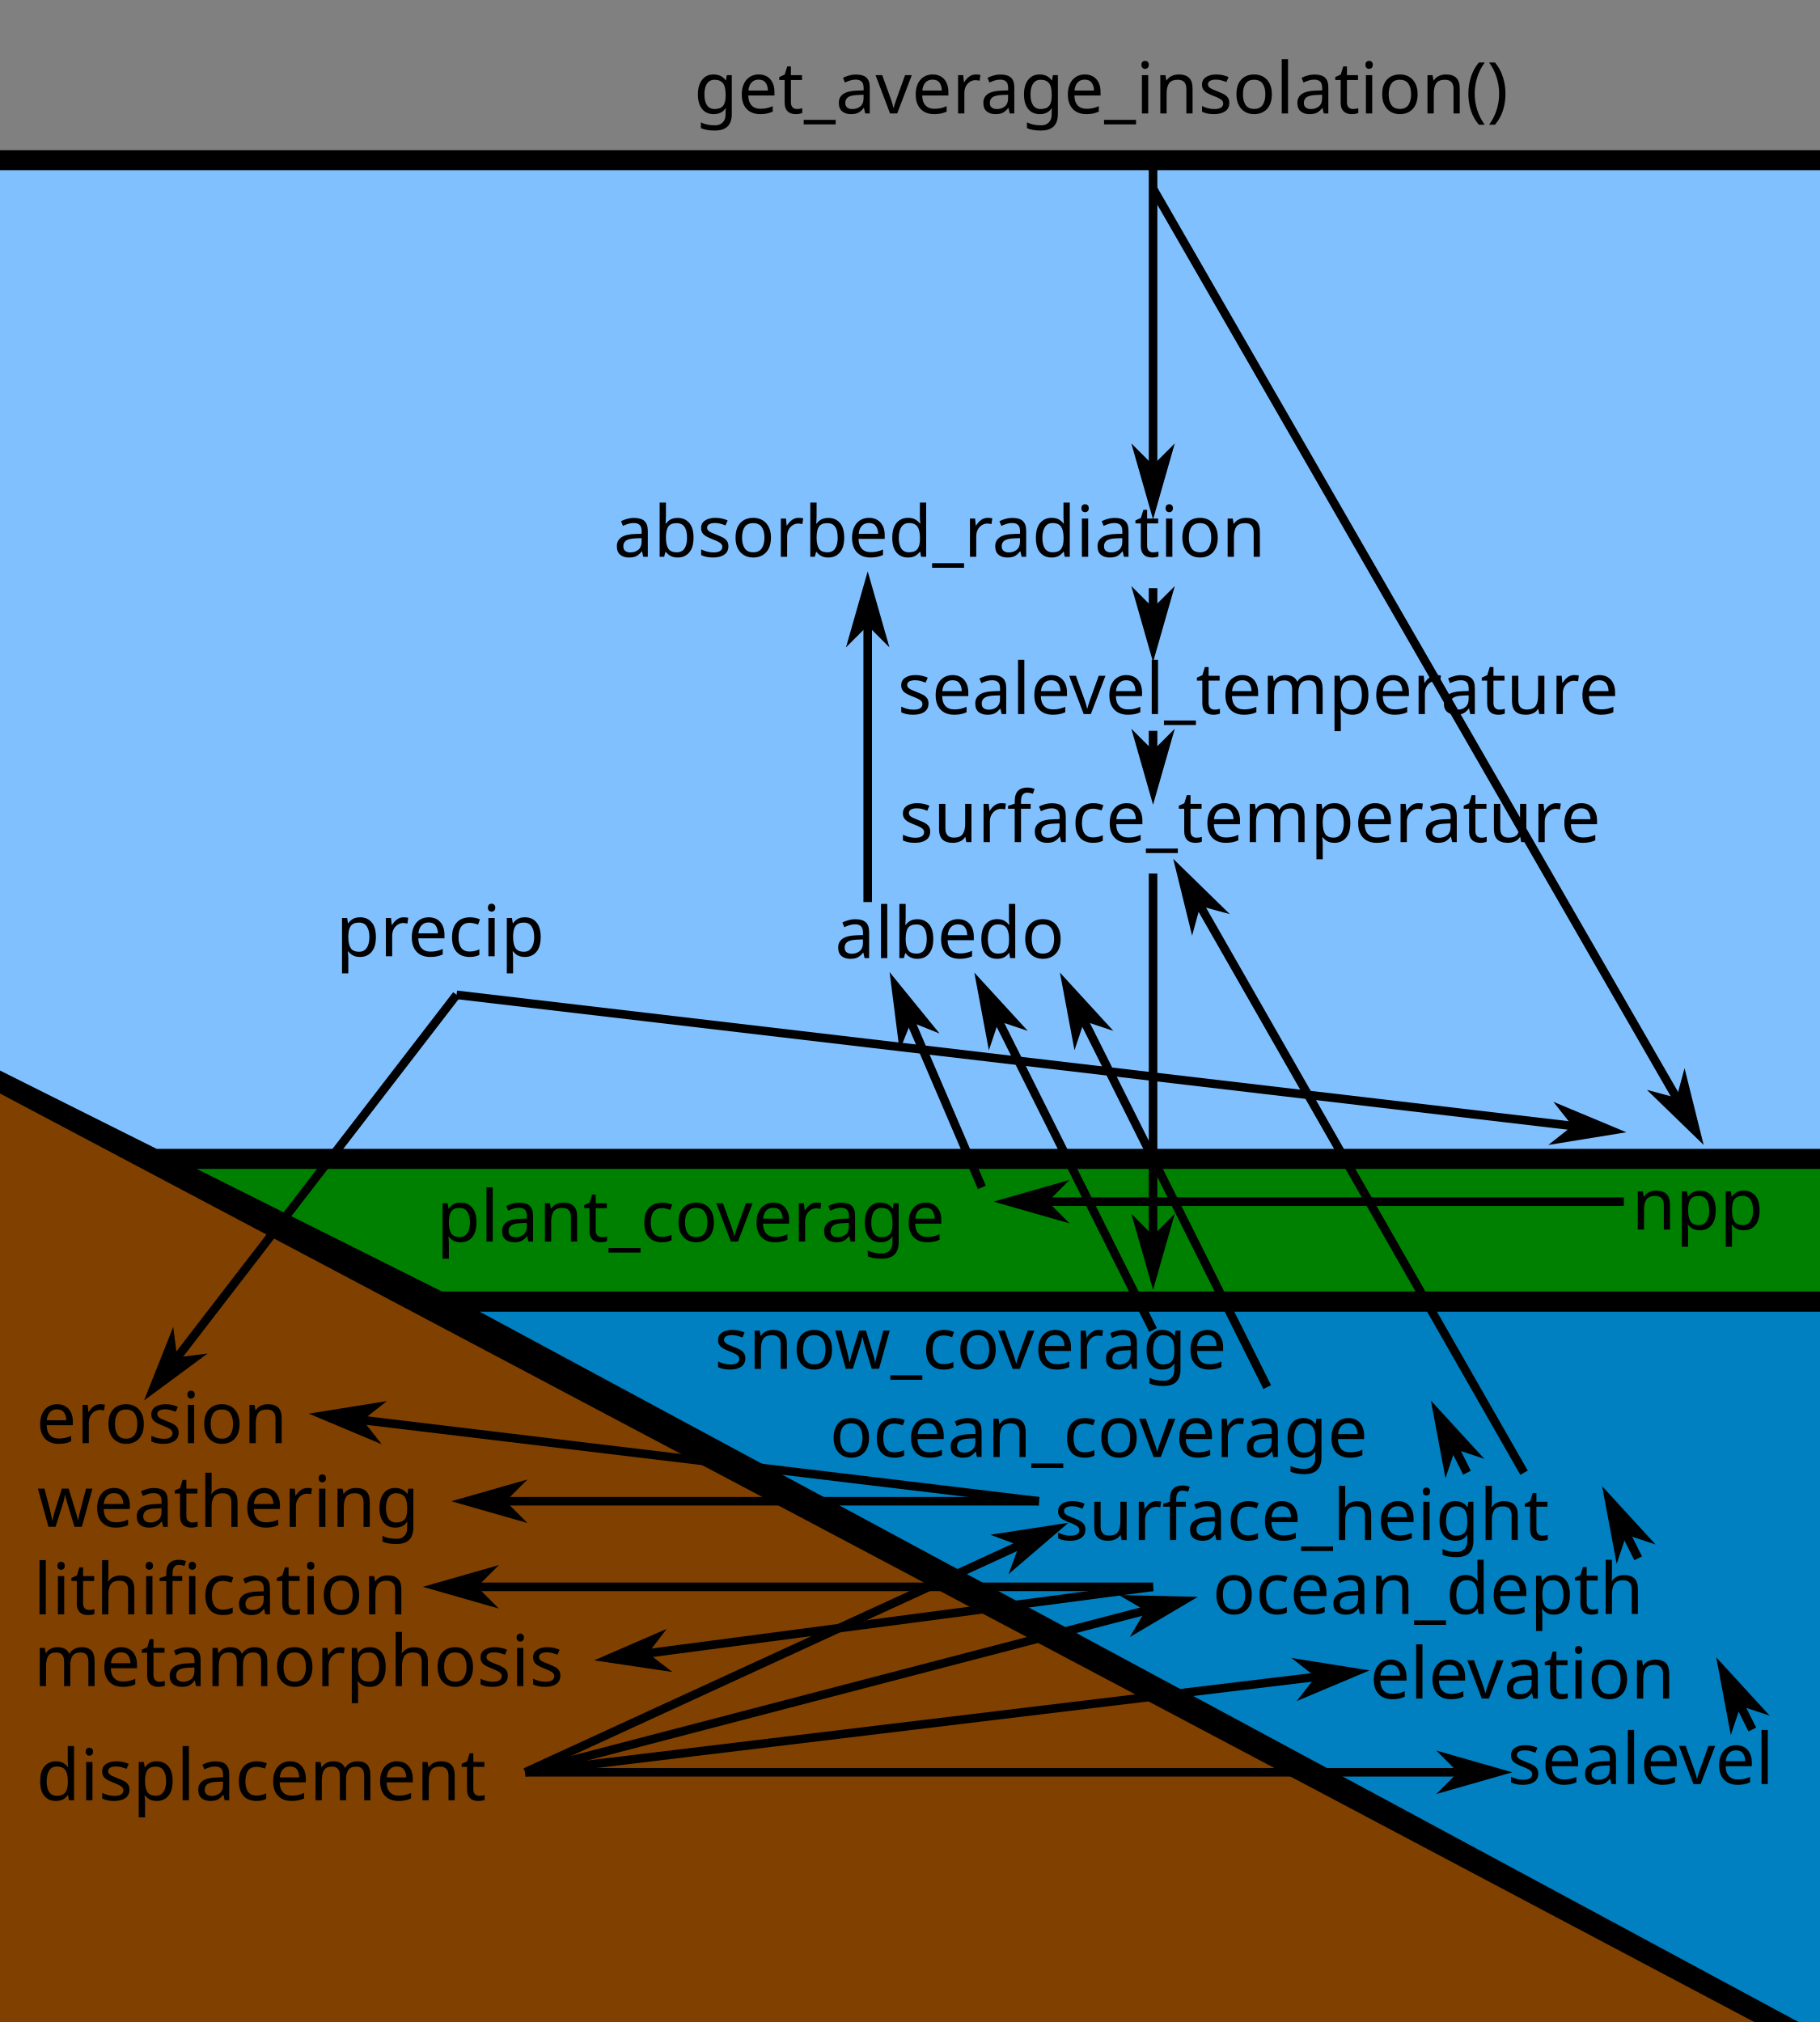
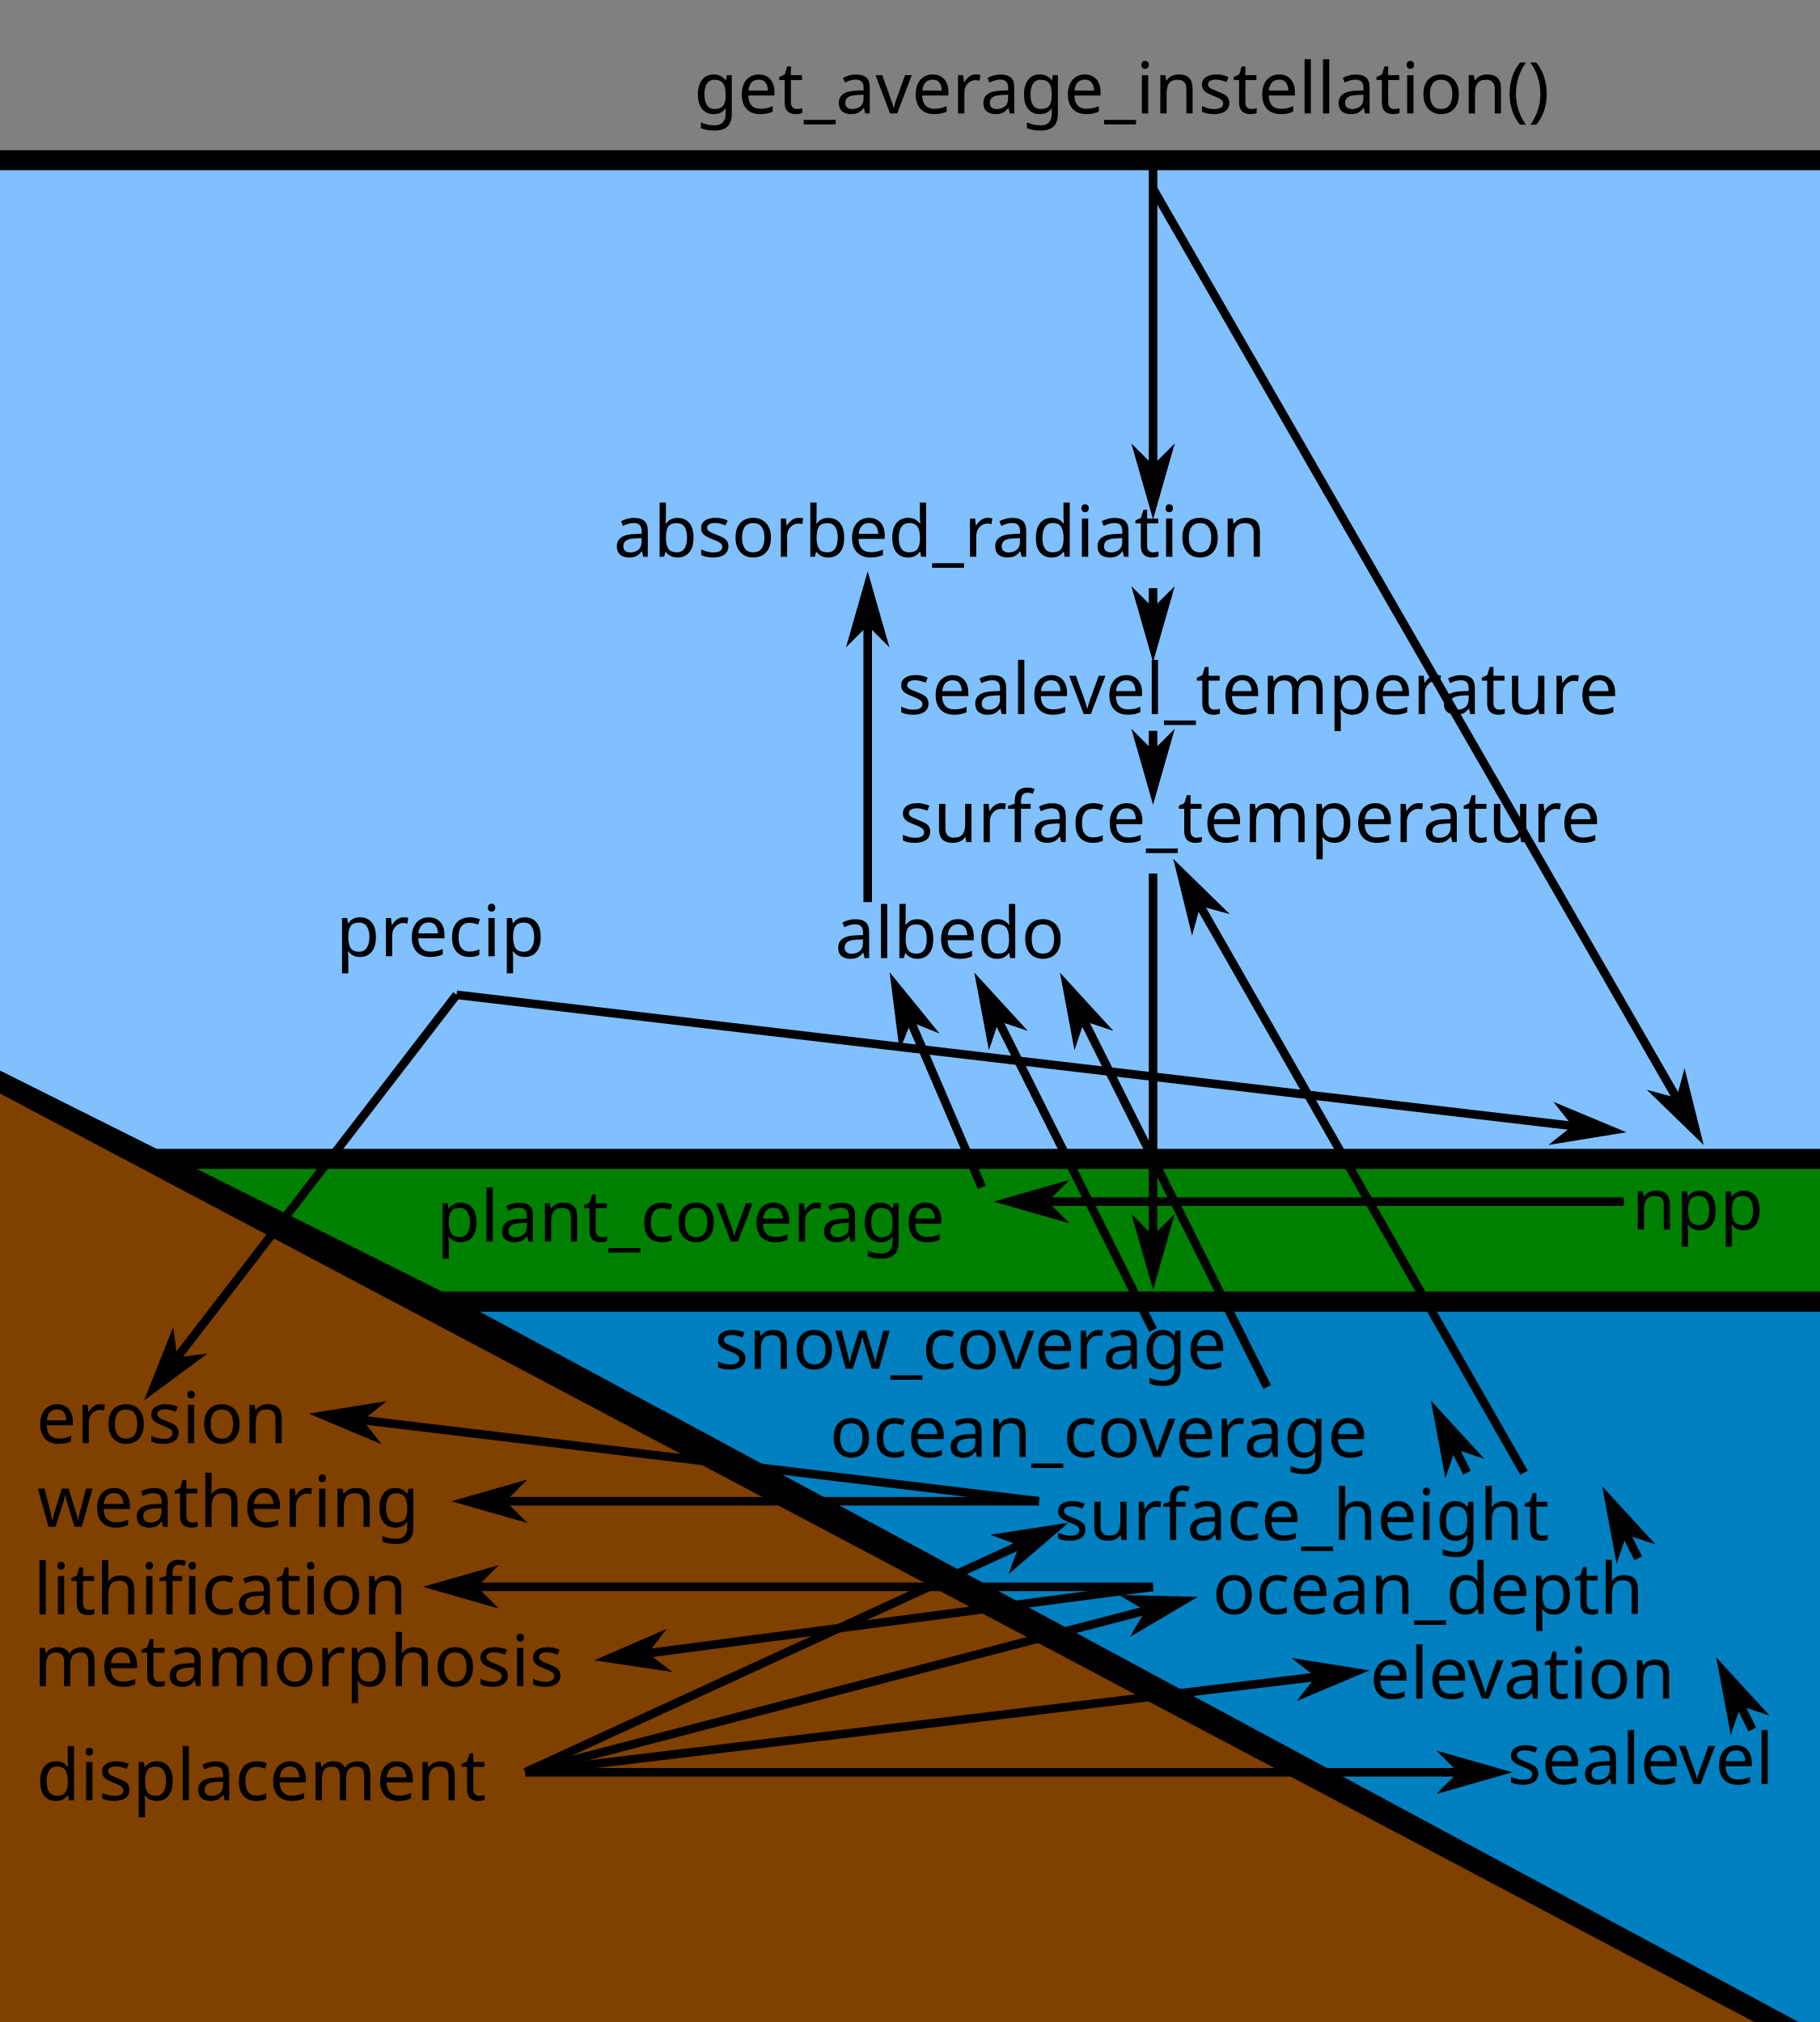
<svg xmlns="http://www.w3.org/2000/svg" width="180mm" height="200mm" viewBox="0 0 637.795 708.661" id="svg2" version="1.1">
  <defs id="defs4">
    <marker style="overflow:visible" id="marker22999" refX="0" refY="0" orient="auto">
      <path transform="matrix(-0.4,0,0,-0.4,-4,0)" style="fill:#000000;fill-opacity:1;fill-rule:evenodd;stroke:#000000;stroke-width:1pt;stroke-opacity:1" d="M 0,0 5,-5 -12.5,0 5,5 0,0 Z" id="path23001" />
    </marker>
    <marker orient="auto" refY="0" refX="0" id="marker22675" style="overflow:visible">
      <path id="path22677" d="M 0,0 5,-5 -12.5,0 5,5 0,0 Z" style="fill:#000000;fill-opacity:1;fill-rule:evenodd;stroke:#000000;stroke-width:1pt;stroke-opacity:1" transform="matrix(-0.4,0,0,-0.4,-4,0)" />
    </marker>
    <marker style="overflow:visible" id="marker21411" refX="0" refY="0" orient="auto">
      <path transform="matrix(-0.4,0,0,-0.4,-4,0)" style="fill:#000000;fill-opacity:1;fill-rule:evenodd;stroke:#000000;stroke-width:1pt;stroke-opacity:1" d="M 0,0 5,-5 -12.5,0 5,5 0,0 Z" id="path21413" />
    </marker>
    <marker orient="auto" refY="0" refX="0" id="marker20133" style="overflow:visible">
      <path id="path20135" d="M 0,0 5,-5 -12.5,0 5,5 0,0 Z" style="fill:#000000;fill-opacity:1;fill-rule:evenodd;stroke:#000000;stroke-width:1pt;stroke-opacity:1" transform="matrix(-0.4,0,0,-0.4,-4,0)" />
    </marker>
    <marker style="overflow:visible" id="marker19389" refX="0" refY="0" orient="auto">
      <path transform="matrix(-0.4,0,0,-0.4,-4,0)" style="fill:#000000;fill-opacity:1;fill-rule:evenodd;stroke:#000000;stroke-width:1pt;stroke-opacity:1" d="M 0,0 5,-5 -12.5,0 5,5 0,0 Z" id="path19391" />
    </marker>
    <marker orient="auto" refY="0" refX="0" id="marker18141" style="overflow:visible">
      <path id="path18143" d="M 0,0 5,-5 -12.5,0 5,5 0,0 Z" style="fill:#000000;fill-opacity:1;fill-rule:evenodd;stroke:#000000;stroke-width:1pt;stroke-opacity:1" transform="matrix(-0.4,0,0,-0.4,-4,0)" />
    </marker>
    <marker style="overflow:visible" id="marker17301" refX="0" refY="0" orient="auto">
      <path transform="matrix(-0.4,0,0,-0.4,-4,0)" style="fill:#000000;fill-opacity:1;fill-rule:evenodd;stroke:#000000;stroke-width:1pt;stroke-opacity:1" d="M 0,0 5,-5 -12.5,0 5,5 0,0 Z" id="path17303" />
    </marker>
    <marker style="overflow:visible" id="marker16773" refX="0" refY="0" orient="auto">
      <path transform="matrix(-0.4,0,0,-0.4,-4,0)" style="fill:#000000;fill-opacity:1;fill-rule:evenodd;stroke:#000000;stroke-width:1pt;stroke-opacity:1" d="M 0,0 5,-5 -12.5,0 5,5 0,0 Z" id="path16775" />
    </marker>
    <marker orient="auto" refY="0" refX="0" id="marker13385" style="overflow:visible">
      <path id="path13387" d="M 0,0 5,-5 -12.5,0 5,5 0,0 Z" style="fill:#000000;fill-opacity:1;fill-rule:evenodd;stroke:#000000;stroke-width:1pt;stroke-opacity:1" transform="matrix(-0.4,0,0,-0.4,-4,0)" />
    </marker>
    <marker orient="auto" refY="0" refX="0" id="marker11905" style="overflow:visible">
      <path id="path11907" d="M 0,0 5,-5 -12.5,0 5,5 0,0 Z" style="fill:#000000;fill-opacity:1;fill-rule:evenodd;stroke:#000000;stroke-width:1pt;stroke-opacity:1" transform="matrix(-0.4,0,0,-0.4,-4,0)" />
    </marker>
    <marker orient="auto" refY="0" refX="0" id="marker11414" style="overflow:visible">
      <path id="path11416" d="M 0,0 5,-5 -12.5,0 5,5 0,0 Z" style="fill:#000000;fill-opacity:1;fill-rule:evenodd;stroke:#000000;stroke-width:1pt;stroke-opacity:1" transform="matrix(-0.4,0,0,-0.4,-4,0)" />
    </marker>
    <marker orient="auto" refY="0" refX="0" id="marker10693" style="overflow:visible">
      <path id="path10695" d="M 0,0 5,-5 -12.5,0 5,5 0,0 Z" style="fill:#000000;fill-opacity:1;fill-rule:evenodd;stroke:#000000;stroke-width:1pt;stroke-opacity:1" transform="matrix(-0.4,0,0,-0.4,-4,0)" />
    </marker>
    <marker style="overflow:visible" id="marker10387" refX="0" refY="0" orient="auto">
      <path transform="matrix(-0.4,0,0,-0.4,-4,0)" style="fill:#000000;fill-opacity:1;fill-rule:evenodd;stroke:#000000;stroke-width:1pt;stroke-opacity:1" d="M 0,0 5,-5 -12.5,0 5,5 0,0 Z" id="path10389" />
    </marker>
    <marker style="overflow:visible" id="marker8761" refX="0" refY="0" orient="auto">
      <path transform="matrix(-0.4,0,0,-0.4,-4,0)" style="fill:#000000;fill-opacity:1;fill-rule:evenodd;stroke:#000000;stroke-width:1pt;stroke-opacity:1" d="M 0,0 5,-5 -12.5,0 5,5 0,0 Z" id="path8763" />
    </marker>
    <marker orient="auto" refY="0" refX="0" id="marker8497" style="overflow:visible">
      <path id="path8499" d="M 0,0 5,-5 -12.5,0 5,5 0,0 Z" style="fill:#000000;fill-opacity:1;fill-rule:evenodd;stroke:#000000;stroke-width:1pt;stroke-opacity:1" transform="matrix(-0.4,0,0,-0.4,-4,0)" />
    </marker>
    <marker style="overflow:visible" id="marker8378" refX="0" refY="0" orient="auto">
      <path transform="matrix(-0.4,0,0,-0.4,-4,0)" style="fill:#000000;fill-opacity:1;fill-rule:evenodd;stroke:#000000;stroke-width:1pt;stroke-opacity:1" d="M 0,0 5,-5 -12.5,0 5,5 0,0 Z" id="path8380" />
    </marker>
    <marker style="overflow:visible" id="marker7916" refX="0" refY="0" orient="auto">
      <path transform="matrix(-0.4,0,0,-0.4,-4,0)" style="fill:#000000;fill-opacity:1;fill-rule:evenodd;stroke:#000000;stroke-width:1pt;stroke-opacity:1" d="M 0,0 5,-5 -12.5,0 5,5 0,0 Z" id="path7918" />
    </marker>
    <marker style="overflow:visible" id="marker6740" refX="0" refY="0" orient="auto">
      <path transform="matrix(-0.4,0,0,-0.4,-4,0)" style="fill:#000000;fill-opacity:1;fill-rule:evenodd;stroke:#000000;stroke-width:1pt;stroke-opacity:1" d="M 0,0 5,-5 -12.5,0 5,5 0,0 Z" id="path6742" />
    </marker>
    <marker orient="auto" refY="0" refX="0" id="marker6513" style="overflow:visible">
      <path id="path6515" d="M 0,0 5,-5 -12.5,0 5,5 0,0 Z" style="fill:#000000;fill-opacity:1;fill-rule:evenodd;stroke:#000000;stroke-width:1pt;stroke-opacity:1" transform="matrix(-0.4,0,0,-0.4,-4,0)" />
    </marker>
    <marker style="overflow:visible" id="marker5968" refX="0" refY="0" orient="auto">
      <path transform="matrix(-0.4,0,0,-0.4,-4,0)" style="fill:#000000;fill-opacity:1;fill-rule:evenodd;stroke:#000000;stroke-width:1pt;stroke-opacity:1" d="M 0,0 5,-5 -12.5,0 5,5 0,0 Z" id="path5970" />
    </marker>
    <marker orient="auto" refY="0" refX="0" id="marker5808" style="overflow:visible">
      <path id="path5810" d="M 0,0 5,-5 -12.5,0 5,5 0,0 Z" style="fill:#000000;fill-opacity:1;fill-rule:evenodd;stroke:#000000;stroke-width:1pt;stroke-opacity:1" transform="matrix(-0.4,0,0,-0.4,-4,0)" />
    </marker>
    <marker style="overflow:visible" id="marker5508" refX="0" refY="0" orient="auto">
      <path transform="matrix(-0.4,0,0,-0.4,-4,0)" style="fill:#000000;fill-opacity:1;fill-rule:evenodd;stroke:#000000;stroke-width:1pt;stroke-opacity:1" d="M 0,0 5,-5 -12.5,0 5,5 0,0 Z" id="path5510" />
    </marker>
    <marker orient="auto" refY="0" refX="0" id="marker5202" style="overflow:visible">
      <path id="path5204" d="M 0,0 5,-5 -12.5,0 5,5 0,0 Z" style="fill:#000000;fill-opacity:1;fill-rule:evenodd;stroke:#000000;stroke-width:1pt;stroke-opacity:1" transform="matrix(-0.4,0,0,-0.4,-4,0)" />
    </marker>
    <marker style="overflow:visible" id="marker5082" refX="0" refY="0" orient="auto">
      <path transform="matrix(-0.4,0,0,-0.4,-4,0)" style="fill:#000000;fill-opacity:1;fill-rule:evenodd;stroke:#000000;stroke-width:1pt;stroke-opacity:1" d="M 0,0 5,-5 -12.5,0 5,5 0,0 Z" id="path5084" />
    </marker>
    <marker orient="auto" refY="0" refX="0" id="marker4884" style="overflow:visible">
      <path id="path4886" d="M 0,0 5,-5 -12.5,0 5,5 0,0 Z" style="fill:#000000;fill-opacity:1;fill-rule:evenodd;stroke:#000000;stroke-width:1pt;stroke-opacity:1" transform="matrix(-0.4,0,0,-0.4,-4,0)" />
    </marker>
    <marker style="overflow:visible" id="marker4638" refX="0" refY="0" orient="auto">
      <path transform="matrix(-0.4,0,0,-0.4,-4,0)" style="fill:#000000;fill-opacity:1;fill-rule:evenodd;stroke:#000000;stroke-width:1pt;stroke-opacity:1" d="M 0,0 5,-5 -12.5,0 5,5 0,0 Z" id="path4640" />
    </marker>
    <marker orient="auto" refY="0" refX="0" id="Arrow1Mend" style="overflow:visible">
      <path id="path4303" d="M 0,0 5,-5 -12.5,0 5,5 0,0 Z" style="fill:#000000;fill-opacity:1;fill-rule:evenodd;stroke:#000000;stroke-width:1pt;stroke-opacity:1" transform="matrix(-0.4,0,0,-0.4,-4,0)" />
    </marker>
    <marker orient="auto" refY="0" refX="0" id="Arrow1Lend" style="overflow:visible">
      <path id="path4297" d="M 0,0 5,-5 -12.5,0 5,5 0,0 Z" style="fill:#000000;fill-opacity:1;fill-rule:evenodd;stroke:#000000;stroke-width:1pt;stroke-opacity:1" transform="matrix(-0.8,0,0,-0.8,-10,0)" />
    </marker>
  </defs>
  <g id="layer1" transform="translate(0,-343.7008)">
    <path style="fill:#804000;fill-opacity:1;fill-rule:evenodd;stroke:#000000;stroke-width:7;stroke-linecap:butt;stroke-linejoin:miter;stroke-miterlimit:4;stroke-dasharray:none;stroke-opacity:1" d="m -5.925,1039.846 0,-320 L 660,1072.362 l -665.925,-5" id="path4138" />
    <path style="fill:#0080c0;fill-opacity:1;fill-rule:evenodd;stroke:#000000;stroke-width:7;stroke-linecap:butt;stroke-linejoin:miter;stroke-miterlimit:4;stroke-dasharray:none;stroke-opacity:1" d="m 660,1072.362 0,-272.516 -505.925,0 z" id="path4140" />
    <path style="fill:#008000;fill-opacity:1;fill-rule:evenodd;stroke:#000000;stroke-width:7;stroke-linecap:butt;stroke-linejoin:miter;stroke-miterlimit:4;stroke-dasharray:none;stroke-opacity:1" d="m 660,799.846 0,-50 -605.925,0 100,50 z" id="path4142" />
    <rect style="fill:#808080;fill-opacity:1;stroke:#808080;stroke-width:7;stroke-linecap:butt;stroke-miterlimit:4;stroke-dasharray:none;stroke-opacity:0.992" id="rect4174" width="665.925" height="60" x="-5.925" y="339.846" />
    <text xml:space="preserve" style="font-style:normal;font-weight:normal;line-height:0%;font-family:sans-serif;letter-spacing:0px;word-spacing:0px;fill:#000000;fill-opacity:1;stroke:none;stroke-width:1px;stroke-linecap:butt;stroke-linejoin:miter;stroke-opacity:1" x="290.755" y="854.347" id="text4176">
      <tspan id="tspan4178" x="290.755" y="854.347" style="font-size:25px;line-height:1.25">ocean_coverage</tspan>
    </text>
    <text id="text4211" y="823.45" x="250.355" style="font-style:normal;font-weight:normal;line-height:0%;font-family:sans-serif;letter-spacing:0px;word-spacing:0px;fill:#000000;fill-opacity:1;stroke:none;stroke-width:1px;stroke-linecap:butt;stroke-linejoin:miter;stroke-opacity:1" xml:space="preserve">
      <tspan y="823.45" x="250.355" id="tspan4213" style="font-size:25px;line-height:1.25">snow_coverage</tspan>
    </text>
    <text xml:space="preserve" style="font-style:normal;font-weight:normal;line-height:0%;font-family:sans-serif;letter-spacing:0px;word-spacing:0px;fill:#000000;fill-opacity:1;stroke:none;stroke-width:1px;stroke-linecap:butt;stroke-linejoin:miter;stroke-opacity:1" x="528.22" y="968.992" id="text4215">
      <tspan id="tspan4217" x="528.22" y="968.992" style="font-size:25px;line-height:1.25">sealevel</tspan>
    </text>
    <text id="text4250" y="883.45" x="369.517" style="font-style:normal;font-weight:normal;line-height:0%;font-family:sans-serif;letter-spacing:0px;word-spacing:0px;fill:#000000;fill-opacity:1;stroke:none;stroke-width:1px;stroke-linecap:butt;stroke-linejoin:miter;stroke-opacity:1" xml:space="preserve">
      <tspan y="883.45" x="369.517" id="tspan4252" style="font-size:25px;line-height:1.25">surface_height</tspan>
    </text>
    <text xml:space="preserve" style="font-style:normal;font-weight:normal;line-height:0%;font-family:sans-serif;letter-spacing:0px;word-spacing:0px;fill:#000000;fill-opacity:1;stroke:none;stroke-width:1px;stroke-linecap:butt;stroke-linejoin:miter;stroke-opacity:1" x="424.883" y="909.34" id="text4254">
      <tspan id="tspan4256" x="424.883" y="909.34" style="font-size:25px;line-height:1.25">ocean_depth</tspan>
    </text>
    <text xml:space="preserve" style="font-style:normal;font-weight:normal;line-height:0%;font-family:sans-serif;letter-spacing:0px;word-spacing:0px;fill:#000000;fill-opacity:1;stroke:none;stroke-width:1px;stroke-linecap:butt;stroke-linejoin:miter;stroke-opacity:1" x="12.696" y="974.646" id="text4258">
      <tspan id="tspan4260" x="12.696" y="974.646" style="font-size:25px;line-height:1.25">displacement</tspan>
    </text>
    <text xml:space="preserve" style="font-style:normal;font-weight:normal;line-height:0%;font-family:sans-serif;letter-spacing:0px;word-spacing:0px;fill:#000000;fill-opacity:1;stroke:none;stroke-width:1px;stroke-linecap:butt;stroke-linejoin:miter;stroke-opacity:1" x="480.05" y="938.992" id="text4262">
      <tspan id="tspan4264" x="480.05" y="938.992" style="font-size:25px;line-height:1.25">elevation</tspan>
    </text>
    <text xml:space="preserve" style="font-style:normal;font-weight:normal;line-height:0%;font-family:sans-serif;letter-spacing:0px;word-spacing:0px;fill:#000000;fill-opacity:1;stroke:none;stroke-width:1px;stroke-linecap:butt;stroke-linejoin:miter;stroke-opacity:1" x="152.974" y="778.84" id="text4266">
      <tspan id="tspan4268" x="152.974" y="778.84" style="font-size:25px;line-height:1.25">plant_coverage</tspan>
    </text>
    <path style="fill:#80c0ff;fill-opacity:1;fill-rule:evenodd;stroke:#000000;stroke-width:7;stroke-linecap:butt;stroke-linejoin:miter;stroke-miterlimit:4;stroke-dasharray:none;stroke-opacity:1" d="m -5.925,719.846 0,-320 665.925,0 0,350 -605.925,0 -60,-30 0,0" id="path4270" />
    <text xml:space="preserve" style="font-style:normal;font-weight:normal;line-height:0%;font-family:sans-serif;letter-spacing:0px;word-spacing:0px;fill:#000000;fill-opacity:1;stroke:none;stroke-width:1px;stroke-linecap:butt;stroke-linejoin:miter;stroke-opacity:1" x="243.196" y="383.45" id="text4272">
-       <tspan id="tspan4274" x="243.196" y="383.45" style="font-size:25px;line-height:1.25">get_average_insolation()</tspan>
+       <tspan id="tspan4274" x="243.196" y="383.45" style="font-size:25px;line-height:1.25">get_average_instellation()</tspan>
    </text>
    <text xml:space="preserve" style="font-style:normal;font-weight:normal;line-height:0%;font-family:sans-serif;letter-spacing:0px;word-spacing:0px;fill:#000000;fill-opacity:1;stroke:none;stroke-width:1px;stroke-linecap:butt;stroke-linejoin:miter;stroke-opacity:1" x="571.804" y="774.646" id="text4276">
      <tspan id="tspan4278" x="571.804" y="774.646" style="font-size:25px;line-height:1.25">npp</tspan>
    </text>
    <text xml:space="preserve" style="font-style:normal;font-weight:normal;line-height:0%;font-family:sans-serif;letter-spacing:0px;word-spacing:0px;fill:#000000;fill-opacity:1;stroke:none;stroke-width:1px;stroke-linecap:butt;stroke-linejoin:miter;stroke-opacity:1" x="12.696" y="849.492" id="text4280">
      <tspan id="tspan4282" x="12.696" y="849.492" style="font-size:25px;line-height:1.25">erosion</tspan>
    </text>
    <text xml:space="preserve" style="font-style:normal;font-weight:normal;line-height:0%;font-family:sans-serif;letter-spacing:0px;word-spacing:0px;fill:#000000;fill-opacity:1;stroke:none;stroke-width:1px;stroke-linecap:butt;stroke-linejoin:miter;stroke-opacity:1" x="13.025" y="878.84" id="text4284">
      <tspan id="tspan4286" x="13.025" y="878.84" style="font-size:25px;line-height:1.25">weathering</tspan>
    </text>
    <path style="fill:none;fill-rule:evenodd;stroke:#000000;stroke-width:3;stroke-linecap:butt;stroke-linejoin:miter;stroke-miterlimit:4;stroke-dasharray:none;stroke-opacity:1;marker-end:url(#Arrow1Mend)" d="m 184.075,964.846 330,0 0,0 10,0" id="path4288" />
    <path id="path4636" d="m 184.075,964.846 290,-35" style="fill:none;fill-rule:evenodd;stroke:#000000;stroke-width:3;stroke-linecap:butt;stroke-linejoin:miter;stroke-miterlimit:4;stroke-dasharray:none;stroke-opacity:1;marker-end:url(#marker4638)" />
    <path style="fill:none;fill-rule:evenodd;stroke:#000000;stroke-width:3;stroke-linecap:butt;stroke-linejoin:miter;stroke-miterlimit:4;stroke-dasharray:none;stroke-opacity:1;marker-end:url(#marker4884)" d="m 184.075,964.846 230,-60" id="path4882" />
    <path id="path5080" d="m 184.075,964.846 185,-85" style="fill:none;fill-rule:evenodd;stroke:#000000;stroke-width:3;stroke-linecap:butt;stroke-linejoin:miter;stroke-miterlimit:4;stroke-dasharray:none;stroke-opacity:1;marker-end:url(#marker5082)" />
    <path style="fill:none;fill-rule:evenodd;stroke:#000000;stroke-width:3;stroke-linecap:butt;stroke-linejoin:miter;stroke-miterlimit:4;stroke-dasharray:none;stroke-opacity:1;marker-end:url(#marker5202)" d="m 404.075,899.846 -190,25" id="path5200" />
    <path id="path5506" d="m 404.075,899.846 -250,0" style="fill:none;fill-rule:evenodd;stroke:#000000;stroke-width:3;stroke-linecap:butt;stroke-linejoin:miter;stroke-miterlimit:4;stroke-dasharray:none;stroke-opacity:1;marker-end:url(#marker5508)" />
    <text id="text5779" y="934.646" x="11.804" style="font-style:normal;font-weight:normal;line-height:0%;font-family:sans-serif;letter-spacing:0px;word-spacing:0px;fill:#000000;fill-opacity:1;stroke:none;stroke-width:1px;stroke-linecap:butt;stroke-linejoin:miter;stroke-opacity:1" xml:space="preserve">
      <tspan y="934.646" x="11.804" id="tspan5781" style="font-size:25px;line-height:1.25">metamorphosis</tspan>
    </text>
    <text xml:space="preserve" style="font-style:normal;font-weight:normal;line-height:0%;font-family:sans-serif;letter-spacing:0px;word-spacing:0px;fill:#000000;fill-opacity:1;stroke:none;stroke-width:1px;stroke-linecap:butt;stroke-linejoin:miter;stroke-opacity:1" x="11.719" y="909.492" id="text5783">
      <tspan id="tspan5785" x="11.719" y="909.492" style="font-size:25px;line-height:1.25">lithification</tspan>
    </text>
    <path style="fill:none;fill-rule:evenodd;stroke:#000000;stroke-width:3;stroke-linecap:butt;stroke-linejoin:miter;stroke-miterlimit:4;stroke-dasharray:none;stroke-opacity:1;marker-end:url(#marker5808)" d="m 364.075,869.846 -200,0" id="path5806" />
    <path id="path5966" d="m 364.075,869.846 -250,-30" style="fill:none;fill-rule:evenodd;stroke:#000000;stroke-width:3;stroke-linecap:butt;stroke-linejoin:miter;stroke-miterlimit:4;stroke-dasharray:none;stroke-opacity:1;marker-end:url(#marker5968)" />
    <text xml:space="preserve" style="font-style:normal;font-weight:normal;line-height:0%;font-family:sans-serif;letter-spacing:0px;word-spacing:0px;fill:#000000;fill-opacity:1;stroke:none;stroke-width:1px;stroke-linecap:butt;stroke-linejoin:miter;stroke-opacity:1" x="315.13" y="638.84" id="text6140">
      <tspan id="tspan6142" x="315.13" y="638.84" style="font-size:25px;line-height:1.25">surface_temperature</tspan>
    </text>
    <text xml:space="preserve" style="font-style:normal;font-weight:normal;line-height:0%;font-family:sans-serif;letter-spacing:0px;word-spacing:0px;fill:#000000;fill-opacity:1;stroke:none;stroke-width:1px;stroke-linecap:butt;stroke-linejoin:miter;stroke-opacity:1" x="314.534" y="593.95" id="text6144">
      <tspan id="tspan6146" x="314.534" y="593.95" style="font-size:25px;line-height:1.25">sealevel_temperature</tspan>
    </text>
    <text xml:space="preserve" style="font-style:normal;font-weight:normal;line-height:0%;font-family:sans-serif;letter-spacing:0px;word-spacing:0px;fill:#000000;fill-opacity:1;stroke:none;stroke-width:1px;stroke-linecap:butt;stroke-linejoin:miter;stroke-opacity:1" x="292.573" y="679.492" id="text6148">
      <tspan id="tspan6150" x="292.573" y="679.492" style="font-size:25px;line-height:1.25">albedo</tspan>
    </text>
    <path style="fill:none;fill-rule:evenodd;stroke:#000000;stroke-width:3;stroke-linecap:butt;stroke-linejoin:miter;stroke-miterlimit:4;stroke-dasharray:none;stroke-opacity:1;marker-end:url(#marker6513)" d="m 444.075,829.846 -70,-140" id="path6511" />
    <path id="path6738" d="m 404.075,809.846 -60,-120" style="fill:none;fill-rule:evenodd;stroke:#000000;stroke-width:3;stroke-linecap:butt;stroke-linejoin:miter;stroke-miterlimit:4;stroke-dasharray:none;stroke-opacity:1;marker-end:url(#marker6740)" />
    <path id="path8376" d="m 344.075,759.846 -30,-70" style="fill:none;fill-rule:evenodd;stroke:#000000;stroke-width:3;stroke-linecap:butt;stroke-linejoin:miter;stroke-miterlimit:4;stroke-dasharray:none;stroke-opacity:1;marker-end:url(#marker8378)" />
    <path style="fill:none;fill-rule:evenodd;stroke:#000000;stroke-width:3;stroke-linecap:butt;stroke-linejoin:miter;stroke-miterlimit:4;stroke-dasharray:none;stroke-opacity:1;marker-end:url(#marker8497)" d="m 404.075,409.846 190,330" id="path8495" />
    <path id="path8759" d="m 404.075,399.846 0,120" style="fill:none;fill-rule:evenodd;stroke:#000000;stroke-width:3;stroke-linecap:butt;stroke-linejoin:miter;stroke-miterlimit:4;stroke-dasharray:none;stroke-opacity:1;marker-end:url(#marker8761)" />
    <path id="path10385" d="m 534.075,859.846 -120,-210" style="fill:none;fill-rule:evenodd;stroke:#000000;stroke-width:3;stroke-linecap:butt;stroke-linejoin:miter;stroke-miterlimit:4;stroke-dasharray:none;stroke-opacity:1;marker-end:url(#marker10387)" />
    <path style="fill:none;fill-rule:evenodd;stroke:#000000;stroke-width:3;stroke-linecap:butt;stroke-linejoin:miter;stroke-miterlimit:4;stroke-dasharray:none;stroke-opacity:1;marker-end:url(#marker10693)" d="m 404.075,649.846 0,140" id="path10691" />
    <path style="fill:none;fill-rule:evenodd;stroke:#000000;stroke-width:3;stroke-linecap:butt;stroke-linejoin:miter;stroke-miterlimit:4;stroke-dasharray:none;stroke-opacity:1;marker-end:url(#marker11414)" d="m 404.075,599.846 0,20" id="path11412" />
    <path style="fill:none;fill-rule:evenodd;stroke:#000000;stroke-width:3;stroke-linecap:butt;stroke-linejoin:miter;stroke-miterlimit:4;stroke-dasharray:none;stroke-opacity:1;marker-end:url(#marker11905)" d="m 304.075,659.846 0,-110" id="path11903" />
    <path style="fill:none;fill-rule:evenodd;stroke:#000000;stroke-width:3;stroke-linecap:butt;stroke-linejoin:miter;stroke-miterlimit:4;stroke-dasharray:none;stroke-opacity:1;marker-end:url(#marker13385)" d="m 569.075,764.846 -215,0" id="path13383" />
    <text xml:space="preserve" style="font-style:normal;font-weight:normal;line-height:0%;font-family:sans-serif;letter-spacing:0px;word-spacing:0px;fill:#000000;fill-opacity:1;stroke:none;stroke-width:1px;stroke-linecap:butt;stroke-linejoin:miter;stroke-opacity:1" x="360" y="472.362" id="text16757">
      <tspan id="tspan16759" x="360" y="472.362" style="font-size:40px;line-height:1.25"> </tspan>
    </text>
    <text xml:space="preserve" style="font-style:normal;font-weight:normal;line-height:0%;font-family:sans-serif;letter-spacing:0px;word-spacing:0px;fill:#000000;fill-opacity:1;stroke:none;stroke-width:1px;stroke-linecap:butt;stroke-linejoin:miter;stroke-opacity:1" x="215.012" y="538.84" id="text16761">
      <tspan id="tspan16763" x="215.012" y="538.84" style="font-size:25px;line-height:1.25">absorbed_radiation</tspan>
    </text>
    <path id="path16771" d="m 404.075,549.846 0,20" style="fill:none;fill-rule:evenodd;stroke:#000000;stroke-width:3;stroke-linecap:butt;stroke-linejoin:miter;stroke-miterlimit:4;stroke-dasharray:none;stroke-opacity:1;marker-end:url(#marker16773)" />
    <path style="fill:none;fill-rule:evenodd;stroke:#000000;stroke-width:3;stroke-linecap:butt;stroke-linejoin:miter;stroke-miterlimit:4;stroke-dasharray:none;stroke-opacity:1;marker-end:url(#marker18141)" d="m 614.075,949.846 -10,-20" id="path18139" />
    <path id="path19387" d="m 574.075,889.846 -10,-20" style="fill:none;fill-rule:evenodd;stroke:#000000;stroke-width:3;stroke-linecap:butt;stroke-linejoin:miter;stroke-miterlimit:4;stroke-dasharray:none;stroke-opacity:1;marker-end:url(#marker19389)" />
    <path style="fill:none;fill-rule:evenodd;stroke:#000000;stroke-width:3;stroke-linecap:butt;stroke-linejoin:miter;stroke-miterlimit:4;stroke-dasharray:none;stroke-opacity:1;marker-end:url(#marker20133)" d="m 514.075,859.846 -10,-20" id="path20131" />
    <text id="text22123" y="678.84" x="117.729" style="font-style:normal;font-weight:normal;line-height:0%;font-family:sans-serif;letter-spacing:0px;word-spacing:0px;fill:#000000;fill-opacity:1;stroke:none;stroke-width:1px;stroke-linecap:butt;stroke-linejoin:miter;stroke-opacity:1" xml:space="preserve">
      <tspan y="678.84" x="117.729" id="tspan22125" style="font-size:25px;line-height:1.25">precip</tspan>
    </text>
    <path style="fill:none;fill-rule:evenodd;stroke:#000000;stroke-width:3;stroke-linecap:butt;stroke-linejoin:miter;stroke-miterlimit:4;stroke-dasharray:none;stroke-opacity:1;marker-end:url(#marker22675)" d="M 160,692.362 54.075,829.846" id="path22673" />
    <path id="path22997" d="m 160,692.362 404.075,47.484" style="fill:none;fill-rule:evenodd;stroke:#000000;stroke-width:3;stroke-linecap:butt;stroke-linejoin:miter;stroke-miterlimit:4;stroke-dasharray:none;stroke-opacity:1;marker-end:url(#marker22999)" />
  </g>
</svg>
